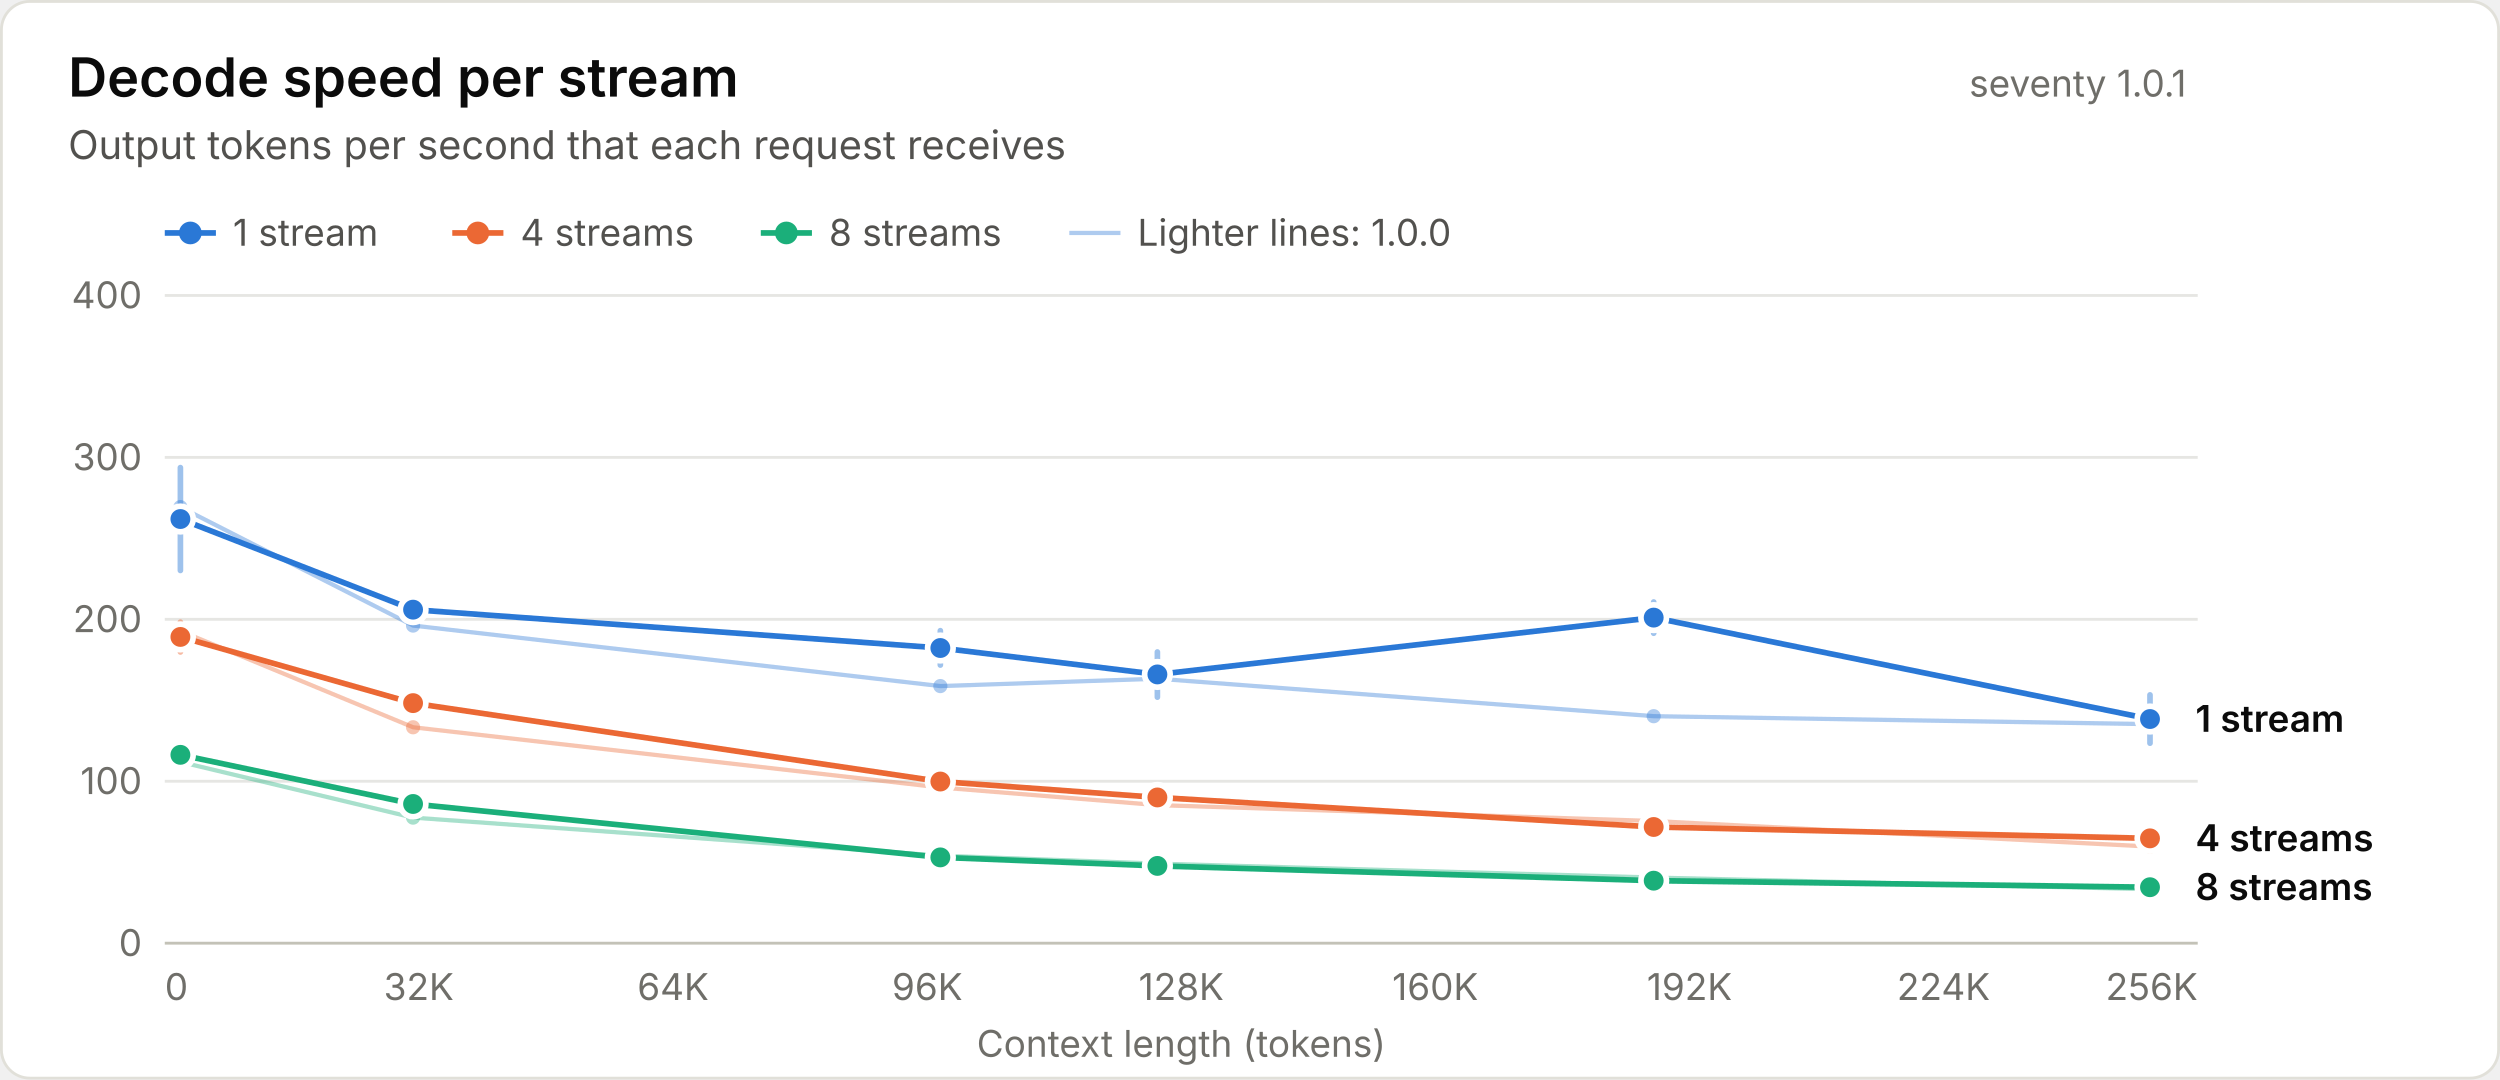
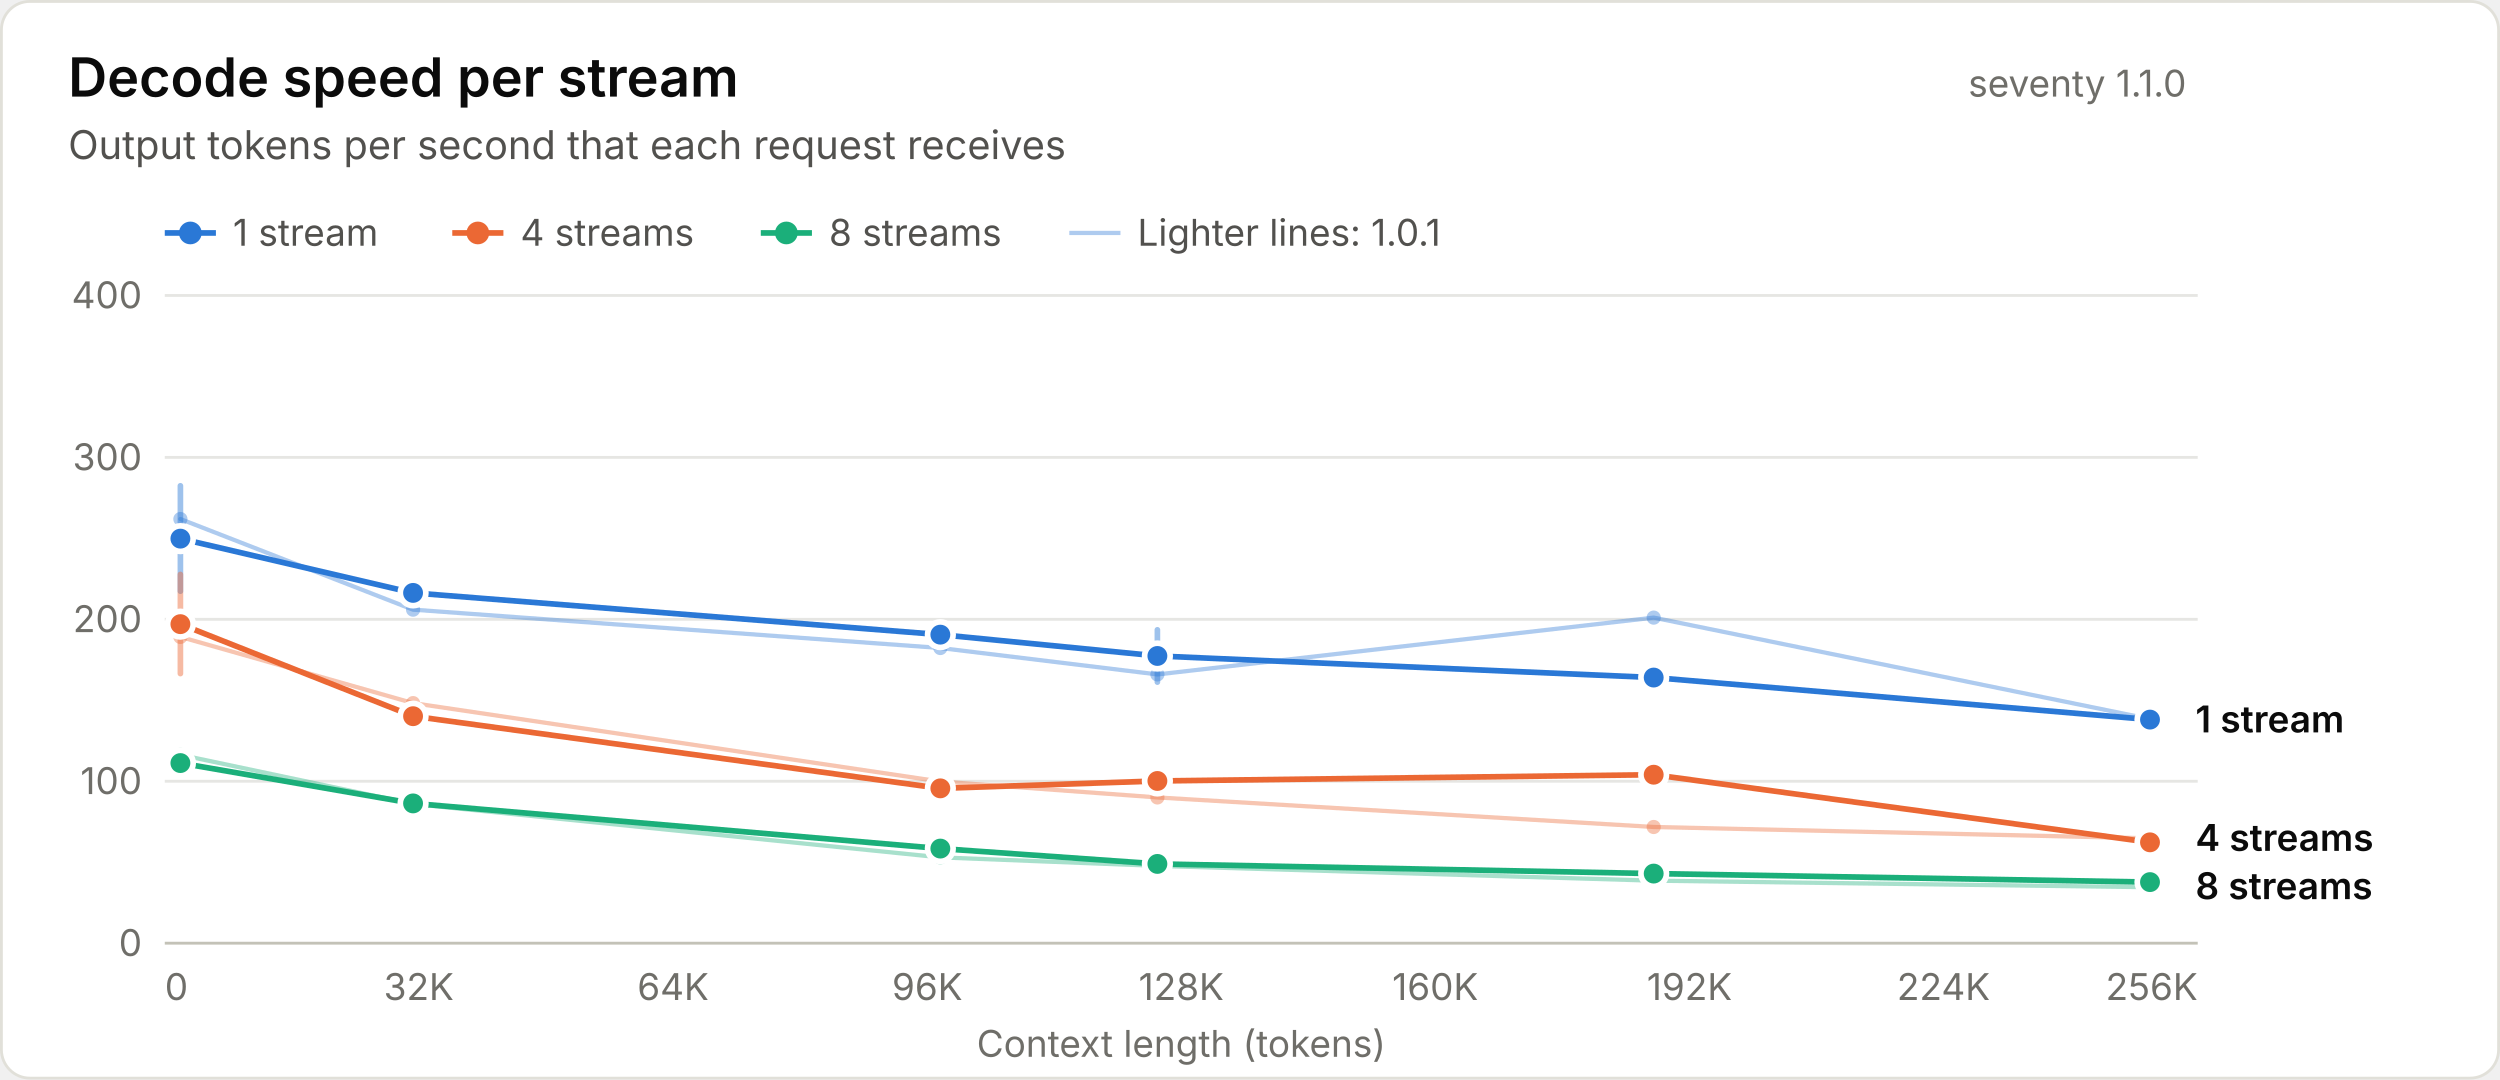
<svg xmlns="http://www.w3.org/2000/svg" viewBox="0 0 880 380" width="880" height="380" font-family="Inter, system-ui, -apple-system, 'Segoe UI', Helvetica, Arial, sans-serif" role="img" aria-label="Decode speed per stream">
  <rect x="0.5" y="0.5" width="879" height="379" rx="10" fill="#ffffff" stroke="#e1e0d9" />
  <text x="24.0" y="34.0" font-size="19" font-weight="600" fill="#0b0b0b" text-anchor="start">Decode speed per stream</text>
  <text x="24.0" y="56.0" font-size="14" font-weight="400" fill="#52514e" text-anchor="start">Output tokens per second that each request receives</text>
-   <text x="769.6" y="34.0" font-size="13" font-weight="400" fill="#6f6e69" text-anchor="end">seventy 1.0.1</text>
+   <text x="769.6" y="34.0" font-size="13" font-weight="400" fill="#6f6e69" text-anchor="end">seventy 1.1.0</text>
  <line x1="58" x2="773.6" y1="332.0" y2="332.0" stroke="#c3c2b7" stroke-width="1" />
  <text x="50.0" y="336.5" font-size="13" font-weight="400" fill="#6f6e69" text-anchor="end">0</text>
  <line x1="58" x2="773.6" y1="275.0" y2="275.0" stroke="#e6e6e3" stroke-width="1" />
  <text x="50.0" y="279.5" font-size="13" font-weight="400" fill="#6f6e69" text-anchor="end">100</text>
  <line x1="58" x2="773.6" y1="218.0" y2="218.0" stroke="#e6e6e3" stroke-width="1" />
  <text x="50.0" y="222.5" font-size="13" font-weight="400" fill="#6f6e69" text-anchor="end">200</text>
  <line x1="58" x2="773.6" y1="161.0" y2="161.0" stroke="#e6e6e3" stroke-width="1" />
  <text x="50.0" y="165.5" font-size="13" font-weight="400" fill="#6f6e69" text-anchor="end">300</text>
  <line x1="58" x2="773.6" y1="104.0" y2="104.0" stroke="#e6e6e3" stroke-width="1" />
  <text x="50.0" y="108.5" font-size="13" font-weight="400" fill="#6f6e69" text-anchor="end">400</text>
  <text x="58.0" y="352.0" font-size="13" font-weight="400" fill="#6f6e69" text-anchor="start">0</text>
  <text x="147.4" y="352.0" font-size="13" font-weight="400" fill="#6f6e69" text-anchor="middle">32K</text>
  <text x="236.9" y="352.0" font-size="13" font-weight="400" fill="#6f6e69" text-anchor="middle">64K</text>
  <text x="326.4" y="352.0" font-size="13" font-weight="400" fill="#6f6e69" text-anchor="middle">96K</text>
  <text x="415.8" y="352.0" font-size="13" font-weight="400" fill="#6f6e69" text-anchor="middle">128K</text>
  <text x="505.2" y="352.0" font-size="13" font-weight="400" fill="#6f6e69" text-anchor="middle">160K</text>
  <text x="594.7" y="352.0" font-size="13" font-weight="400" fill="#6f6e69" text-anchor="middle">192K</text>
  <text x="684.1" y="352.0" font-size="13" font-weight="400" fill="#6f6e69" text-anchor="middle">224K</text>
  <text x="773.6" y="352.0" font-size="13" font-weight="400" fill="#6f6e69" text-anchor="end">256K</text>
  <text x="415.8" y="372.0" font-size="13" font-weight="400" fill="#6f6e69" text-anchor="middle">Context length (tokens)</text>
-   <polyline points="63.5,178.5 145.4,220.2 331.0,241.5 407.4,238.9 582.1,252.1 756.8,254.9" fill="none" stroke="#2a78d6" stroke-opacity="0.38" stroke-width="1.5" stroke-linejoin="round" stroke-linecap="round" />
-   <circle cx="63.5" cy="178.5" r="2.5" fill="#2a78d6" fill-opacity="0.38" />
-   <circle cx="145.4" cy="220.2" r="2.5" fill="#2a78d6" fill-opacity="0.38" />
-   <circle cx="331.0" cy="241.5" r="2.5" fill="#2a78d6" fill-opacity="0.38" />
-   <circle cx="407.4" cy="238.9" r="2.5" fill="#2a78d6" fill-opacity="0.38" />
-   <circle cx="582.1" cy="252.1" r="2.5" fill="#2a78d6" fill-opacity="0.38" />
-   <circle cx="756.8" cy="254.9" r="2.5" fill="#2a78d6" fill-opacity="0.38" />
-   <polyline points="63.5,222.1 145.4,256.0 331.0,277.2 407.4,283.4 582.1,289.0 756.8,298.0" fill="none" stroke="#eb6834" stroke-opacity="0.38" stroke-width="1.5" stroke-linejoin="round" stroke-linecap="round" />
-   <circle cx="63.5" cy="222.1" r="2.5" fill="#eb6834" fill-opacity="0.38" />
-   <circle cx="145.4" cy="256.0" r="2.5" fill="#eb6834" fill-opacity="0.38" />
-   <circle cx="331.0" cy="277.2" r="2.5" fill="#eb6834" fill-opacity="0.38" />
-   <circle cx="407.4" cy="283.4" r="2.5" fill="#eb6834" fill-opacity="0.38" />
-   <circle cx="582.1" cy="289.0" r="2.5" fill="#eb6834" fill-opacity="0.38" />
-   <circle cx="756.8" cy="298.0" r="2.5" fill="#eb6834" fill-opacity="0.38" />
-   <polyline points="63.5,268.2 145.4,287.8 331.0,301.2 407.4,304.0 582.1,308.9 756.8,313.0" fill="none" stroke="#1baf7a" stroke-opacity="0.38" stroke-width="1.5" stroke-linejoin="round" stroke-linecap="round" />
-   <circle cx="63.5" cy="268.2" r="2.5" fill="#1baf7a" fill-opacity="0.38" />
-   <circle cx="145.4" cy="287.8" r="2.5" fill="#1baf7a" fill-opacity="0.38" />
-   <circle cx="331.0" cy="301.2" r="2.5" fill="#1baf7a" fill-opacity="0.38" />
-   <circle cx="407.4" cy="304.0" r="2.5" fill="#1baf7a" fill-opacity="0.38" />
-   <circle cx="582.1" cy="308.9" r="2.5" fill="#1baf7a" fill-opacity="0.38" />
-   <circle cx="756.8" cy="313.0" r="2.5" fill="#1baf7a" fill-opacity="0.38" />
-   <polyline points="63.5,182.7 145.4,214.6 331.0,228.1 407.4,237.4 582.1,217.4 756.8,253.1" fill="none" stroke="#2a78d6" stroke-width="2" stroke-linejoin="round" stroke-linecap="round" />
-   <line x1="63.5" x2="63.5" y1="200.8" y2="164.6" stroke="#2a78d6" stroke-opacity="0.45" stroke-width="2" stroke-linecap="round" />
-   <circle cx="63.5" cy="182.7" r="4.5" fill="#2a78d6" stroke="#ffffff" stroke-width="2" />
-   <line x1="145.4" x2="145.4" y1="218.2" y2="210.9" stroke="#2a78d6" stroke-opacity="0.45" stroke-width="2" stroke-linecap="round" />
-   <circle cx="145.4" cy="214.6" r="4.5" fill="#2a78d6" stroke="#ffffff" stroke-width="2" />
-   <line x1="331.0" x2="331.0" y1="234.1" y2="222.0" stroke="#2a78d6" stroke-opacity="0.45" stroke-width="2" stroke-linecap="round" />
-   <circle cx="331.0" cy="228.1" r="4.5" fill="#2a78d6" stroke="#ffffff" stroke-width="2" />
-   <line x1="407.4" x2="407.4" y1="245.4" y2="229.5" stroke="#2a78d6" stroke-opacity="0.45" stroke-width="2" stroke-linecap="round" />
-   <circle cx="407.4" cy="237.4" r="4.5" fill="#2a78d6" stroke="#ffffff" stroke-width="2" />
-   <line x1="582.1" x2="582.1" y1="222.9" y2="211.9" stroke="#2a78d6" stroke-opacity="0.45" stroke-width="2" stroke-linecap="round" />
-   <circle cx="582.1" cy="217.4" r="4.5" fill="#2a78d6" stroke="#ffffff" stroke-width="2" />
-   <line x1="756.8" x2="756.8" y1="261.6" y2="244.6" stroke="#2a78d6" stroke-opacity="0.45" stroke-width="2" stroke-linecap="round" />
-   <circle cx="756.8" cy="253.1" r="4.5" fill="#2a78d6" stroke="#ffffff" stroke-width="2" />
-   <polyline points="63.5,224.2 145.4,247.5 331.0,275.1 407.4,280.7 582.1,291.1 756.8,295.1" fill="none" stroke="#eb6834" stroke-width="2" stroke-linejoin="round" stroke-linecap="round" />
-   <line x1="63.5" x2="63.5" y1="229.5" y2="219.0" stroke="#eb6834" stroke-opacity="0.45" stroke-width="2" stroke-linecap="round" />
-   <circle cx="63.5" cy="224.2" r="4.5" fill="#eb6834" stroke="#ffffff" stroke-width="2" />
-   <line x1="145.4" x2="145.4" y1="249.5" y2="245.6" stroke="#eb6834" stroke-opacity="0.45" stroke-width="2" stroke-linecap="round" />
-   <circle cx="145.4" cy="247.5" r="4.5" fill="#eb6834" stroke="#ffffff" stroke-width="2" />
-   <line x1="331.0" x2="331.0" y1="276.7" y2="273.5" stroke="#eb6834" stroke-opacity="0.45" stroke-width="2" stroke-linecap="round" />
-   <circle cx="331.0" cy="275.1" r="4.5" fill="#eb6834" stroke="#ffffff" stroke-width="2" />
-   <line x1="407.4" x2="407.4" y1="283.9" y2="277.6" stroke="#eb6834" stroke-opacity="0.45" stroke-width="2" stroke-linecap="round" />
-   <circle cx="407.4" cy="280.7" r="4.5" fill="#eb6834" stroke="#ffffff" stroke-width="2" />
-   <line x1="582.1" x2="582.1" y1="291.9" y2="290.3" stroke="#eb6834" stroke-opacity="0.45" stroke-width="2" stroke-linecap="round" />
-   <circle cx="582.1" cy="291.1" r="4.5" fill="#eb6834" stroke="#ffffff" stroke-width="2" />
-   <line x1="756.8" x2="756.8" y1="296.9" y2="293.2" stroke="#eb6834" stroke-opacity="0.45" stroke-width="2" stroke-linecap="round" />
-   <circle cx="756.8" cy="295.1" r="4.5" fill="#eb6834" stroke="#ffffff" stroke-width="2" />
-   <polyline points="63.5,265.7 145.4,283.0 331.0,301.8 407.4,304.8 582.1,310.0 756.8,312.3" fill="none" stroke="#1baf7a" stroke-width="2" stroke-linejoin="round" stroke-linecap="round" />
-   <line x1="63.5" x2="63.5" y1="267.6" y2="263.8" stroke="#1baf7a" stroke-opacity="0.45" stroke-width="2" stroke-linecap="round" />
-   <circle cx="63.5" cy="265.7" r="4.5" fill="#1baf7a" stroke="#ffffff" stroke-width="2" />
-   <line x1="145.4" x2="145.4" y1="284.5" y2="281.6" stroke="#1baf7a" stroke-opacity="0.45" stroke-width="2" stroke-linecap="round" />
-   <circle cx="145.4" cy="283.0" r="4.5" fill="#1baf7a" stroke="#ffffff" stroke-width="2" />
-   <circle cx="331.0" cy="301.8" r="4.5" fill="#1baf7a" stroke="#ffffff" stroke-width="2" />
-   <line x1="407.4" x2="407.4" y1="305.8" y2="303.9" stroke="#1baf7a" stroke-opacity="0.45" stroke-width="2" stroke-linecap="round" />
-   <circle cx="407.4" cy="304.8" r="4.5" fill="#1baf7a" stroke="#ffffff" stroke-width="2" />
-   <line x1="582.1" x2="582.1" y1="310.6" y2="309.4" stroke="#1baf7a" stroke-opacity="0.45" stroke-width="2" stroke-linecap="round" />
-   <circle cx="582.1" cy="310.0" r="4.5" fill="#1baf7a" stroke="#ffffff" stroke-width="2" />
-   <circle cx="756.8" cy="312.3" r="4.5" fill="#1baf7a" stroke="#ffffff" stroke-width="2" />
-   <text x="772.8" y="257.6" font-size="13" font-weight="600" fill="#0b0b0b" text-anchor="start" paint-order="stroke" stroke="#ffffff" stroke-width="4" stroke-linejoin="round">1 stream</text>
-   <text x="772.8" y="299.6" font-size="13" font-weight="600" fill="#0b0b0b" text-anchor="start" paint-order="stroke" stroke="#ffffff" stroke-width="4" stroke-linejoin="round">4 streams</text>
-   <text x="772.8" y="316.8" font-size="13" font-weight="600" fill="#0b0b0b" text-anchor="start" paint-order="stroke" stroke="#ffffff" stroke-width="4" stroke-linejoin="round">8 streams</text>
+   <polyline points="63.5,182.7 145.4,214.6 331.0,228.1 407.4,237.4 582.1,217.4 756.8,253.1" fill="none" stroke="#2a78d6" stroke-opacity="0.38" stroke-width="1.5" stroke-linejoin="round" stroke-linecap="round" />
+   <circle cx="63.5" cy="182.7" r="2.5" fill="#2a78d6" fill-opacity="0.38" />
+   <circle cx="145.4" cy="214.6" r="2.5" fill="#2a78d6" fill-opacity="0.38" />
+   <circle cx="331.0" cy="228.1" r="2.5" fill="#2a78d6" fill-opacity="0.38" />
+   <circle cx="407.4" cy="237.4" r="2.5" fill="#2a78d6" fill-opacity="0.38" />
+   <circle cx="582.1" cy="217.4" r="2.5" fill="#2a78d6" fill-opacity="0.38" />
+   <circle cx="756.8" cy="253.1" r="2.5" fill="#2a78d6" fill-opacity="0.38" />
+   <polyline points="63.5,224.2 145.4,247.5 331.0,275.1 407.4,280.7 582.1,291.1 756.8,295.1" fill="none" stroke="#eb6834" stroke-opacity="0.38" stroke-width="1.5" stroke-linejoin="round" stroke-linecap="round" />
+   <circle cx="63.5" cy="224.2" r="2.5" fill="#eb6834" fill-opacity="0.38" />
+   <circle cx="145.4" cy="247.5" r="2.5" fill="#eb6834" fill-opacity="0.38" />
+   <circle cx="331.0" cy="275.1" r="2.5" fill="#eb6834" fill-opacity="0.38" />
+   <circle cx="407.4" cy="280.7" r="2.5" fill="#eb6834" fill-opacity="0.38" />
+   <circle cx="582.1" cy="291.1" r="2.5" fill="#eb6834" fill-opacity="0.38" />
+   <circle cx="756.8" cy="295.1" r="2.5" fill="#eb6834" fill-opacity="0.38" />
+   <polyline points="63.5,265.7 145.4,283.0 331.0,301.8 407.4,304.8 582.1,310.0 756.8,312.3" fill="none" stroke="#1baf7a" stroke-opacity="0.38" stroke-width="1.5" stroke-linejoin="round" stroke-linecap="round" />
+   <circle cx="63.5" cy="265.7" r="2.5" fill="#1baf7a" fill-opacity="0.38" />
+   <circle cx="145.4" cy="283.0" r="2.5" fill="#1baf7a" fill-opacity="0.38" />
+   <circle cx="331.0" cy="301.8" r="2.5" fill="#1baf7a" fill-opacity="0.38" />
+   <circle cx="407.4" cy="304.8" r="2.5" fill="#1baf7a" fill-opacity="0.38" />
+   <circle cx="582.1" cy="310.0" r="2.5" fill="#1baf7a" fill-opacity="0.38" />
+   <circle cx="756.8" cy="312.3" r="2.5" fill="#1baf7a" fill-opacity="0.38" />
+   <polyline points="63.5,189.6 145.4,208.7 331.0,223.4 407.4,230.9 582.1,238.5 756.8,253.3" fill="none" stroke="#2a78d6" stroke-width="2" stroke-linejoin="round" stroke-linecap="round" />
+   <line x1="63.5" x2="63.5" y1="208.1" y2="171.0" stroke="#2a78d6" stroke-opacity="0.45" stroke-width="2" stroke-linecap="round" />
+   <circle cx="63.5" cy="189.6" r="4.5" fill="#2a78d6" stroke="#ffffff" stroke-width="2" />
+   <line x1="145.4" x2="145.4" y1="210.5" y2="206.9" stroke="#2a78d6" stroke-opacity="0.45" stroke-width="2" stroke-linecap="round" />
+   <circle cx="145.4" cy="208.7" r="4.5" fill="#2a78d6" stroke="#ffffff" stroke-width="2" />
+   <line x1="331.0" x2="331.0" y1="226.6" y2="220.3" stroke="#2a78d6" stroke-opacity="0.45" stroke-width="2" stroke-linecap="round" />
+   <circle cx="331.0" cy="223.4" r="4.5" fill="#2a78d6" stroke="#ffffff" stroke-width="2" />
+   <line x1="407.4" x2="407.4" y1="240.1" y2="221.7" stroke="#2a78d6" stroke-opacity="0.45" stroke-width="2" stroke-linecap="round" />
+   <circle cx="407.4" cy="230.9" r="4.5" fill="#2a78d6" stroke="#ffffff" stroke-width="2" />
+   <line x1="582.1" x2="582.1" y1="240.9" y2="236.2" stroke="#2a78d6" stroke-opacity="0.45" stroke-width="2" stroke-linecap="round" />
+   <circle cx="582.1" cy="238.5" r="4.5" fill="#2a78d6" stroke="#ffffff" stroke-width="2" />
+   <line x1="756.8" x2="756.8" y1="255.2" y2="251.5" stroke="#2a78d6" stroke-opacity="0.45" stroke-width="2" stroke-linecap="round" />
+   <circle cx="756.8" cy="253.3" r="4.5" fill="#2a78d6" stroke="#ffffff" stroke-width="2" />
+   <polyline points="63.5,219.7 145.4,252.1 331.0,277.5 407.4,274.9 582.1,272.7 756.8,296.5" fill="none" stroke="#eb6834" stroke-width="2" stroke-linejoin="round" stroke-linecap="round" />
+   <line x1="63.5" x2="63.5" y1="237.1" y2="202.2" stroke="#eb6834" stroke-opacity="0.45" stroke-width="2" stroke-linecap="round" />
+   <circle cx="63.5" cy="219.7" r="4.5" fill="#eb6834" stroke="#ffffff" stroke-width="2" />
+   <line x1="145.4" x2="145.4" y1="254.8" y2="249.5" stroke="#eb6834" stroke-opacity="0.45" stroke-width="2" stroke-linecap="round" />
+   <circle cx="145.4" cy="252.1" r="4.5" fill="#eb6834" stroke="#ffffff" stroke-width="2" />
+   <line x1="331.0" x2="331.0" y1="279.7" y2="275.4" stroke="#eb6834" stroke-opacity="0.45" stroke-width="2" stroke-linecap="round" />
+   <circle cx="331.0" cy="277.5" r="4.5" fill="#eb6834" stroke="#ffffff" stroke-width="2" />
+   <line x1="407.4" x2="407.4" y1="276.2" y2="273.6" stroke="#eb6834" stroke-opacity="0.45" stroke-width="2" stroke-linecap="round" />
+   <circle cx="407.4" cy="274.9" r="4.5" fill="#eb6834" stroke="#ffffff" stroke-width="2" />
+   <line x1="582.1" x2="582.1" y1="275.3" y2="270.2" stroke="#eb6834" stroke-opacity="0.45" stroke-width="2" stroke-linecap="round" />
+   <circle cx="582.1" cy="272.7" r="4.5" fill="#eb6834" stroke="#ffffff" stroke-width="2" />
+   <circle cx="756.8" cy="296.5" r="4.5" fill="#eb6834" stroke="#ffffff" stroke-width="2" />
+   <polyline points="63.5,268.6 145.4,282.8 331.0,298.7 407.4,304.1 582.1,307.5 756.8,310.5" fill="none" stroke="#1baf7a" stroke-width="2" stroke-linejoin="round" stroke-linecap="round" />
+   <line x1="63.5" x2="63.5" y1="270.5" y2="266.7" stroke="#1baf7a" stroke-opacity="0.45" stroke-width="2" stroke-linecap="round" />
+   <circle cx="63.5" cy="268.6" r="4.5" fill="#1baf7a" stroke="#ffffff" stroke-width="2" />
+   <circle cx="145.4" cy="282.8" r="4.5" fill="#1baf7a" stroke="#ffffff" stroke-width="2" />
+   <circle cx="331.0" cy="298.7" r="4.5" fill="#1baf7a" stroke="#ffffff" stroke-width="2" />
+   <line x1="407.4" x2="407.4" y1="306.3" y2="302.0" stroke="#1baf7a" stroke-opacity="0.45" stroke-width="2" stroke-linecap="round" />
+   <circle cx="407.4" cy="304.1" r="4.5" fill="#1baf7a" stroke="#ffffff" stroke-width="2" />
+   <line x1="582.1" x2="582.1" y1="308.3" y2="306.8" stroke="#1baf7a" stroke-opacity="0.45" stroke-width="2" stroke-linecap="round" />
+   <circle cx="582.1" cy="307.5" r="4.5" fill="#1baf7a" stroke="#ffffff" stroke-width="2" />
+   <circle cx="756.8" cy="310.5" r="4.5" fill="#1baf7a" stroke="#ffffff" stroke-width="2" />
+   <text x="772.8" y="257.8" font-size="13" font-weight="600" fill="#0b0b0b" text-anchor="start" paint-order="stroke" stroke="#ffffff" stroke-width="4" stroke-linejoin="round">1 stream</text>
+   <text x="772.8" y="299.5" font-size="13" font-weight="600" fill="#0b0b0b" text-anchor="start" paint-order="stroke" stroke="#ffffff" stroke-width="4" stroke-linejoin="round">4 streams</text>
+   <text x="772.8" y="316.5" font-size="13" font-weight="600" fill="#0b0b0b" text-anchor="start" paint-order="stroke" stroke="#ffffff" stroke-width="4" stroke-linejoin="round">8 streams</text>
  <line x1="58" x2="76" y1="82" y2="82" stroke="#2a78d6" stroke-width="2" />
  <circle cx="67" cy="82" r="4" fill="#2a78d6" />
  <text x="82.0" y="86.5" font-size="13" font-weight="400" fill="#52514e" text-anchor="start">1 stream</text>
  <line x1="159.2" x2="177.2" y1="82" y2="82" stroke="#eb6834" stroke-width="2" />
  <circle cx="168.2" cy="82" r="4" fill="#eb6834" />
  <text x="183.2" y="86.5" font-size="13" font-weight="400" fill="#52514e" text-anchor="start">4 streams</text>
  <line x1="267.8" x2="285.8" y1="82" y2="82" stroke="#1baf7a" stroke-width="2" />
  <circle cx="276.8" cy="82" r="4" fill="#1baf7a" />
  <text x="291.8" y="86.5" font-size="13" font-weight="400" fill="#52514e" text-anchor="start">8 streams</text>
  <line x1="376.4" x2="394.4" y1="82" y2="82" stroke="#2a78d6" stroke-opacity="0.38" stroke-width="1.5" />
-   <text x="400.4" y="86.5" font-size="13" font-weight="400" fill="#52514e" text-anchor="start">Lighter lines: 1.0.0</text>
+   <text x="400.4" y="86.5" font-size="13" font-weight="400" fill="#52514e" text-anchor="start">Lighter lines: 1.0.1</text>
</svg>
